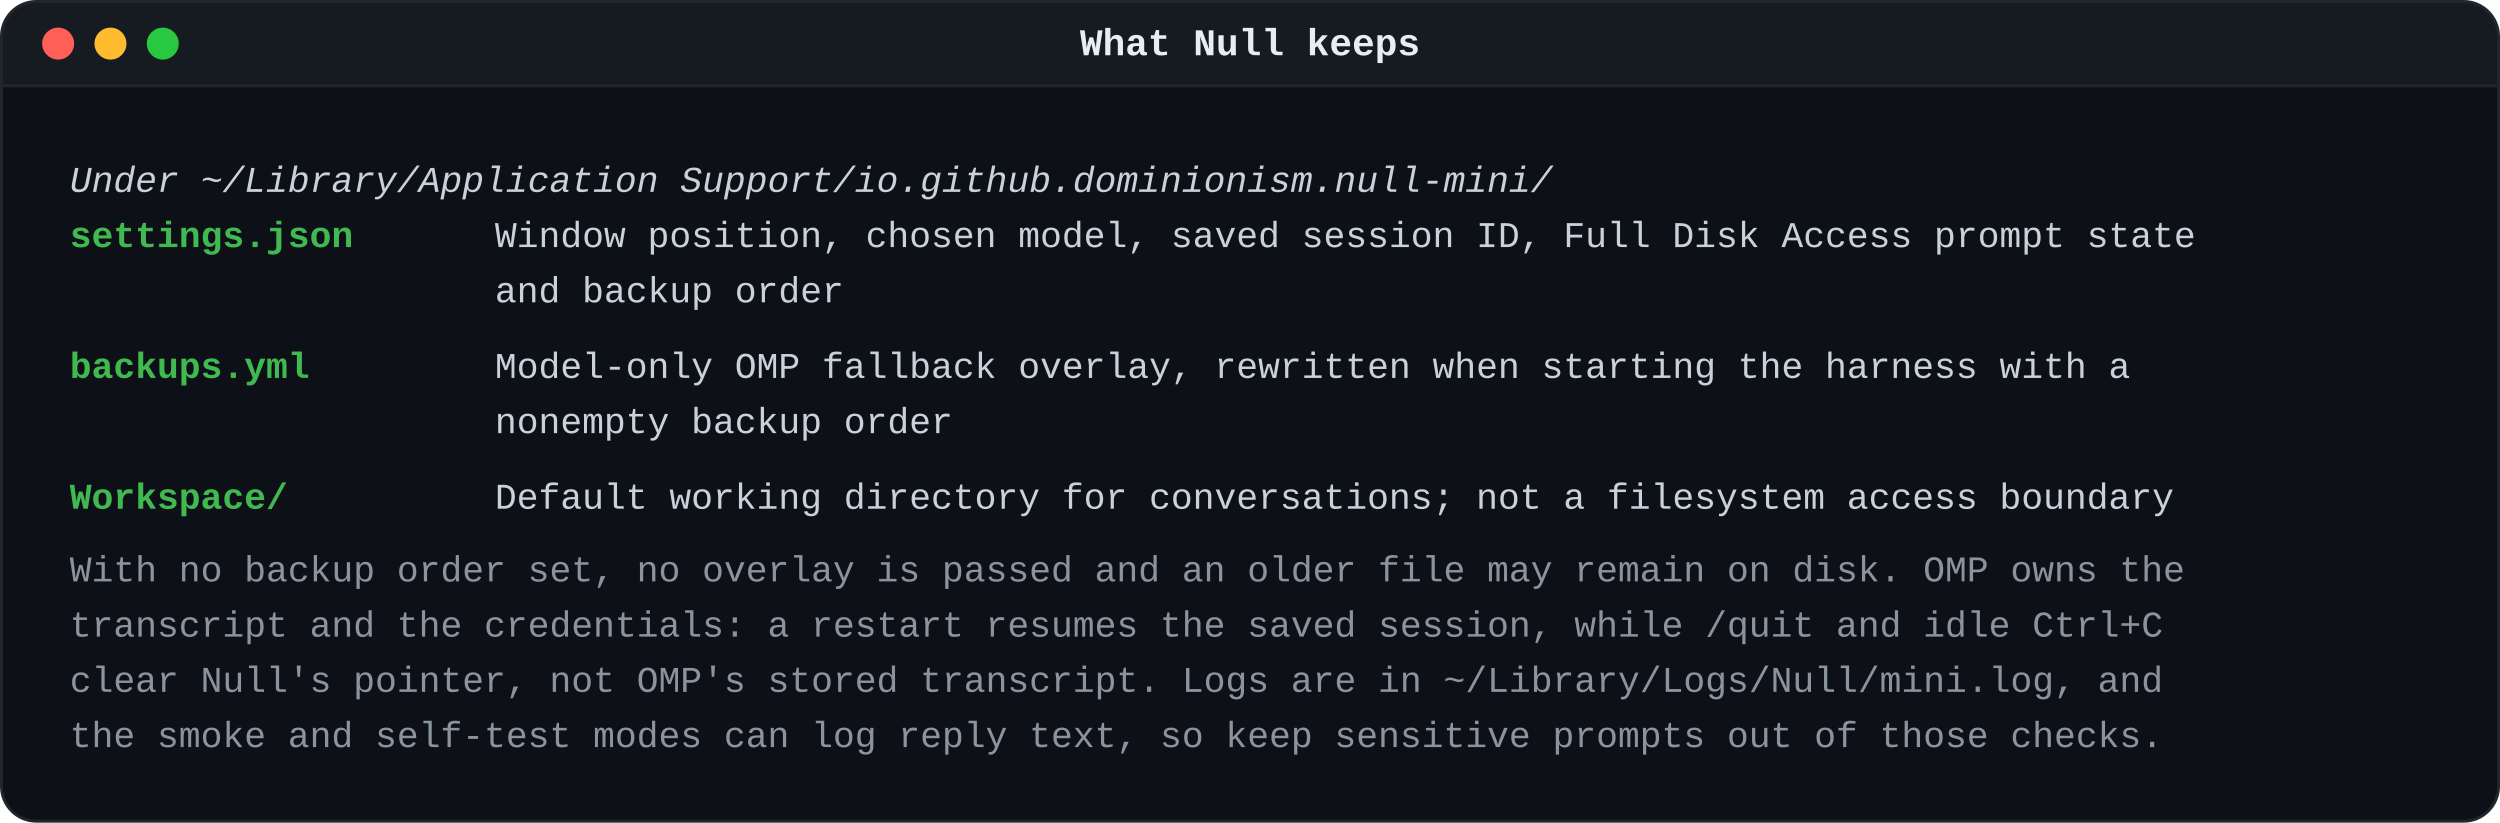
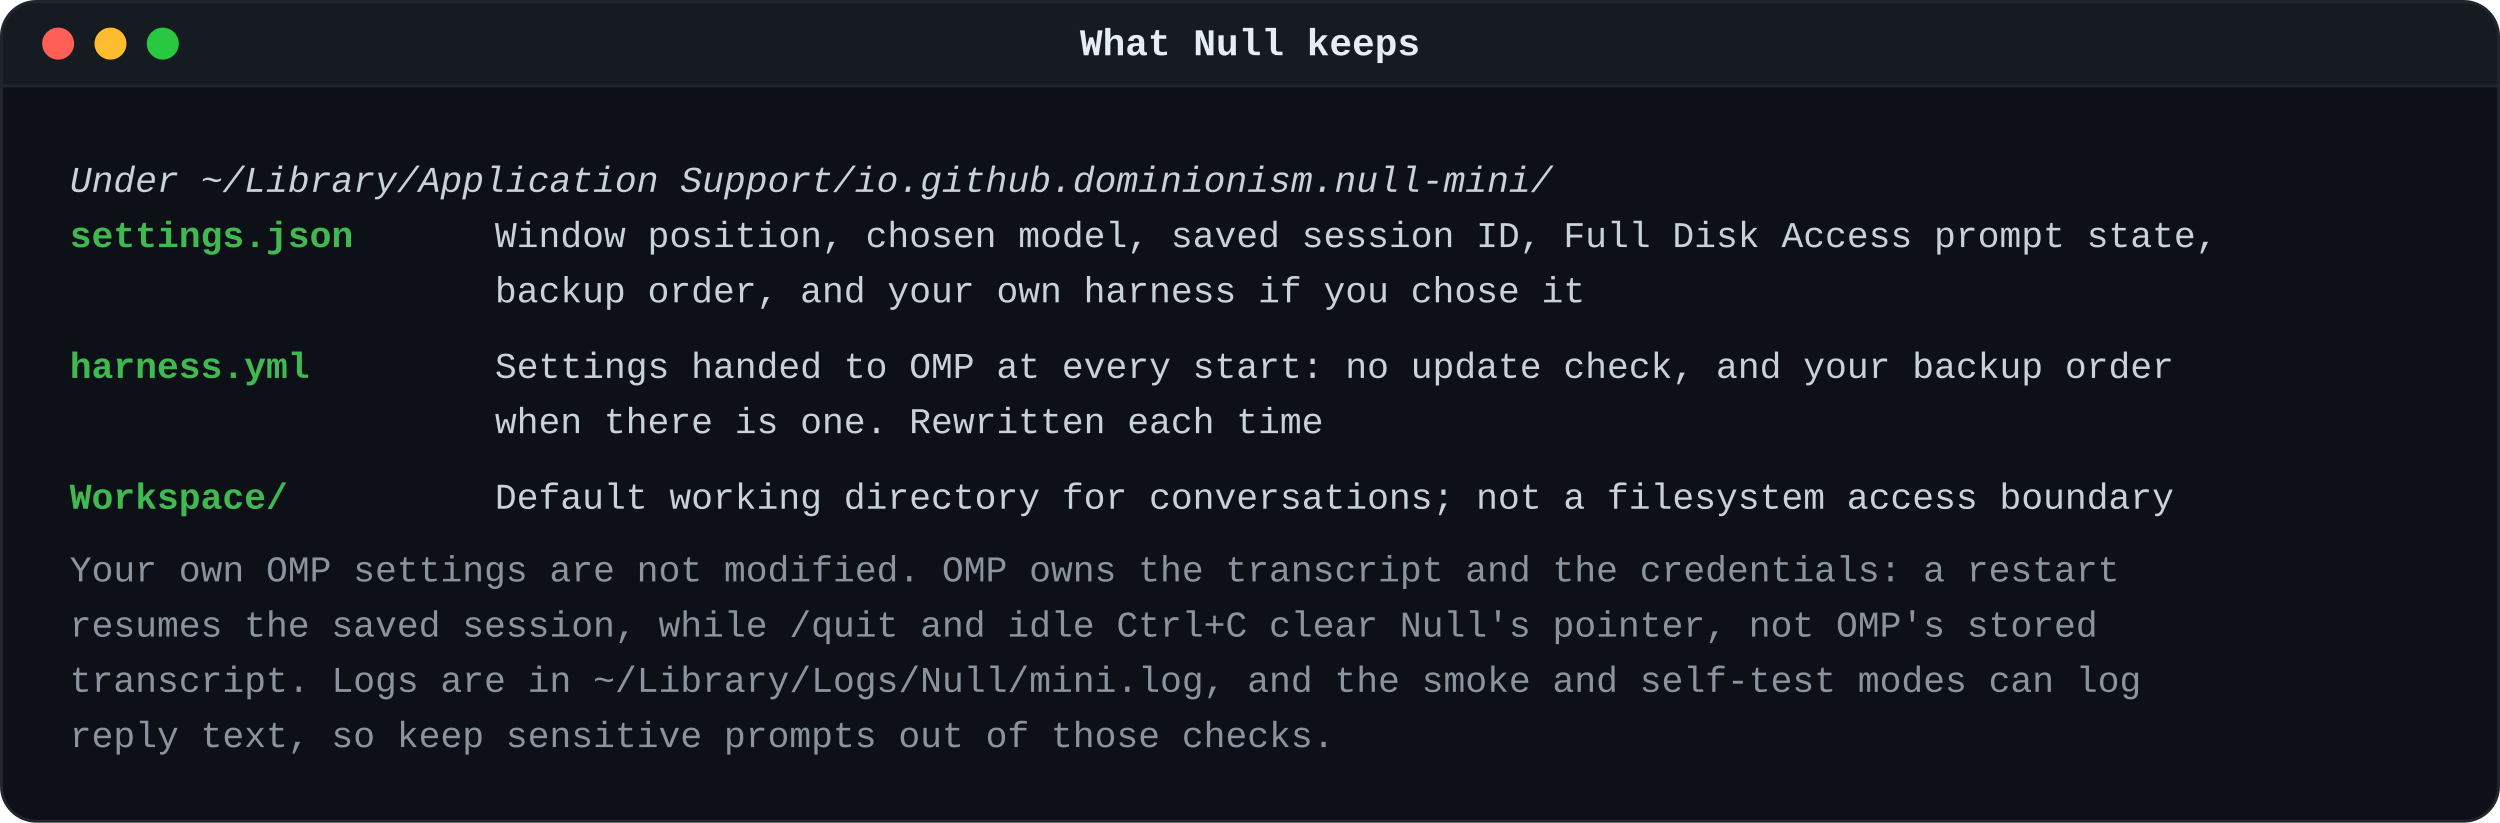
- <svg xmlns="http://www.w3.org/2000/svg" viewBox="0 0 860 283" width="860" height="283" fill="none" role="img" aria-label="What Null keeps. Under ~/Library/Application Support/io.github.dominionism.null-mini/ settings.json: Window position, chosen model, saved session ID, Full Disk Access prompt state and backup order backups.yml: Model-only OMP fallback overlay, rewritten when starting the harness with a nonempty backup order Workspace/: Default working directory for conversations; not a filesystem access boundary With no backup order set, no overlay is passed and an older file may remain on disk. OMP owns the transcript and the credentials: a restart resumes the saved session, while /quit and idle Ctrl+C clear Null's pointer, not OMP's stored transcript. Logs are in ~/Library/Logs/Null/mini.log, and the smoke and self-test modes can log reply text, so keep sensitive prompts out of those checks.">
+ <svg xmlns="http://www.w3.org/2000/svg" viewBox="0 0 860 283" width="860" height="283" fill="none" role="img" aria-label="What Null keeps. Under ~/Library/Application Support/io.github.dominionism.null-mini/ settings.json: Window position, chosen model, saved session ID, Full Disk Access prompt state, backup order, and your own harness if you chose it harness.yml: Settings handed to OMP at every start: no update check, and your backup order when there is one. Rewritten each time Workspace/: Default working directory for conversations; not a filesystem access boundary Your own OMP settings are not modified. OMP owns the transcript and the credentials: a restart resumes the saved session, while /quit and idle Ctrl+C clear Null's pointer, not OMP's stored transcript. Logs are in ~/Library/Logs/Null/mini.log, and the smoke and self-test modes can log reply text, so keep sensitive prompts out of those checks.">
  <style>
    text { font-family: ui-monospace,SFMono-Regular,'SF Mono',Menlo,Consolas,'Liberation Mono',monospace; }
    .rise { animation: rise .35s ease-out both; }
    .fade { animation: fade .4s ease-out both; }
    .blink { animation: blink 1.1s steps(1) infinite; }
    @keyframes rise { from { opacity: 0; transform: translateY(4px); } }
    @keyframes fade { from { opacity: 0; } }
    @keyframes blink { 50% { opacity: 0; } }
    @keyframes hold { 0%, 99.9% { opacity: 1; } 100% { opacity: 0; } }
    @media (prefers-reduced-motion: reduce) { * { animation: none !important; } }
  </style>
  <clipPath id="win">
    <rect x="0.5" y="0.5" width="859" height="282" rx="12" />
  </clipPath>
  <g clip-path="url(#win)">
    <rect width="860" height="283" fill="#0D1117" />
    <rect width="860" height="30" fill="#161B22" />
    <path d="M0 29.5H860" stroke="#21262D" />
    <circle cx="20" cy="15.0" r="5.5" fill="#FF5F57" />
    <circle cx="38" cy="15.0" r="5.5" fill="#FEBC2E" />
    <circle cx="56" cy="15.0" r="5.5" fill="#28C840" />
    <text x="430.0" y="19.0" font-size="13" font-weight="600" fill="#E6EDF3" text-anchor="middle">What Null keeps</text>
    <text x="24" y="66.0" font-size="12.5" fill="#C9D1D9" font-style="italic">Under ~/Library/Application Support/io.github.dominionism.null-mini/</text>
    <text x="24" y="85.0" font-size="12.5" font-weight="700" fill="#3FB950">settings.json</text>
-     <text x="170.25" y="85.0" font-size="12.5" fill="#C9D1D9">Window position, chosen model, saved session ID, Full Disk Access prompt state</text>
-     <text x="170.25" y="104.0" font-size="12.5" fill="#C9D1D9">and backup order</text>
-     <text x="24" y="130.0" font-size="12.5" font-weight="700" fill="#3FB950">backups.yml</text>
-     <text x="170.25" y="130.0" font-size="12.5" fill="#C9D1D9">Model-only OMP fallback overlay, rewritten when starting the harness with a</text>
-     <text x="170.25" y="149.0" font-size="12.5" fill="#C9D1D9">nonempty backup order</text>
+     <text x="170.25" y="85.0" font-size="12.5" fill="#C9D1D9">Window position, chosen model, saved session ID, Full Disk Access prompt state,</text>
+     <text x="170.25" y="104.0" font-size="12.5" fill="#C9D1D9">backup order, and your own harness if you chose it</text>
+     <text x="24" y="130.0" font-size="12.5" font-weight="700" fill="#3FB950">harness.yml</text>
+     <text x="170.25" y="130.0" font-size="12.5" fill="#C9D1D9">Settings handed to OMP at every start: no update check, and your backup order</text>
+     <text x="170.25" y="149.0" font-size="12.5" fill="#C9D1D9">when there is one. Rewritten each time</text>
    <text x="24" y="175.0" font-size="12.5" font-weight="700" fill="#3FB950">Workspace/</text>
    <text x="170.25" y="175.0" font-size="12.5" fill="#C9D1D9">Default working directory for conversations; not a filesystem access boundary</text>
-     <text x="24" y="200.0" font-size="12.5" fill="#8B949E">With no backup order set, no overlay is passed and an older file may remain on disk. OMP owns the</text>
-     <text x="24" y="219.0" font-size="12.5" fill="#8B949E">transcript and the credentials: a restart resumes the saved session, while /quit and idle Ctrl+C</text>
-     <text x="24" y="238.0" font-size="12.5" fill="#8B949E">clear Null's pointer, not OMP's stored transcript. Logs are in ~/Library/Logs/Null/mini.log, and</text>
-     <text x="24" y="257.0" font-size="12.5" fill="#8B949E">the smoke and self-test modes can log reply text, so keep sensitive prompts out of those checks.</text>
+     <text x="24" y="200.0" font-size="12.5" fill="#8B949E">Your own OMP settings are not modified. OMP owns the transcript and the credentials: a restart</text>
+     <text x="24" y="219.0" font-size="12.5" fill="#8B949E">resumes the saved session, while /quit and idle Ctrl+C clear Null's pointer, not OMP's stored</text>
+     <text x="24" y="238.0" font-size="12.5" fill="#8B949E">transcript. Logs are in ~/Library/Logs/Null/mini.log, and the smoke and self-test modes can log</text>
+     <text x="24" y="257.0" font-size="12.5" fill="#8B949E">reply text, so keep sensitive prompts out of those checks.</text>
  </g>
  <rect x="0.5" y="0.5" width="859" height="282" rx="12" stroke="#21262D" />
</svg>
